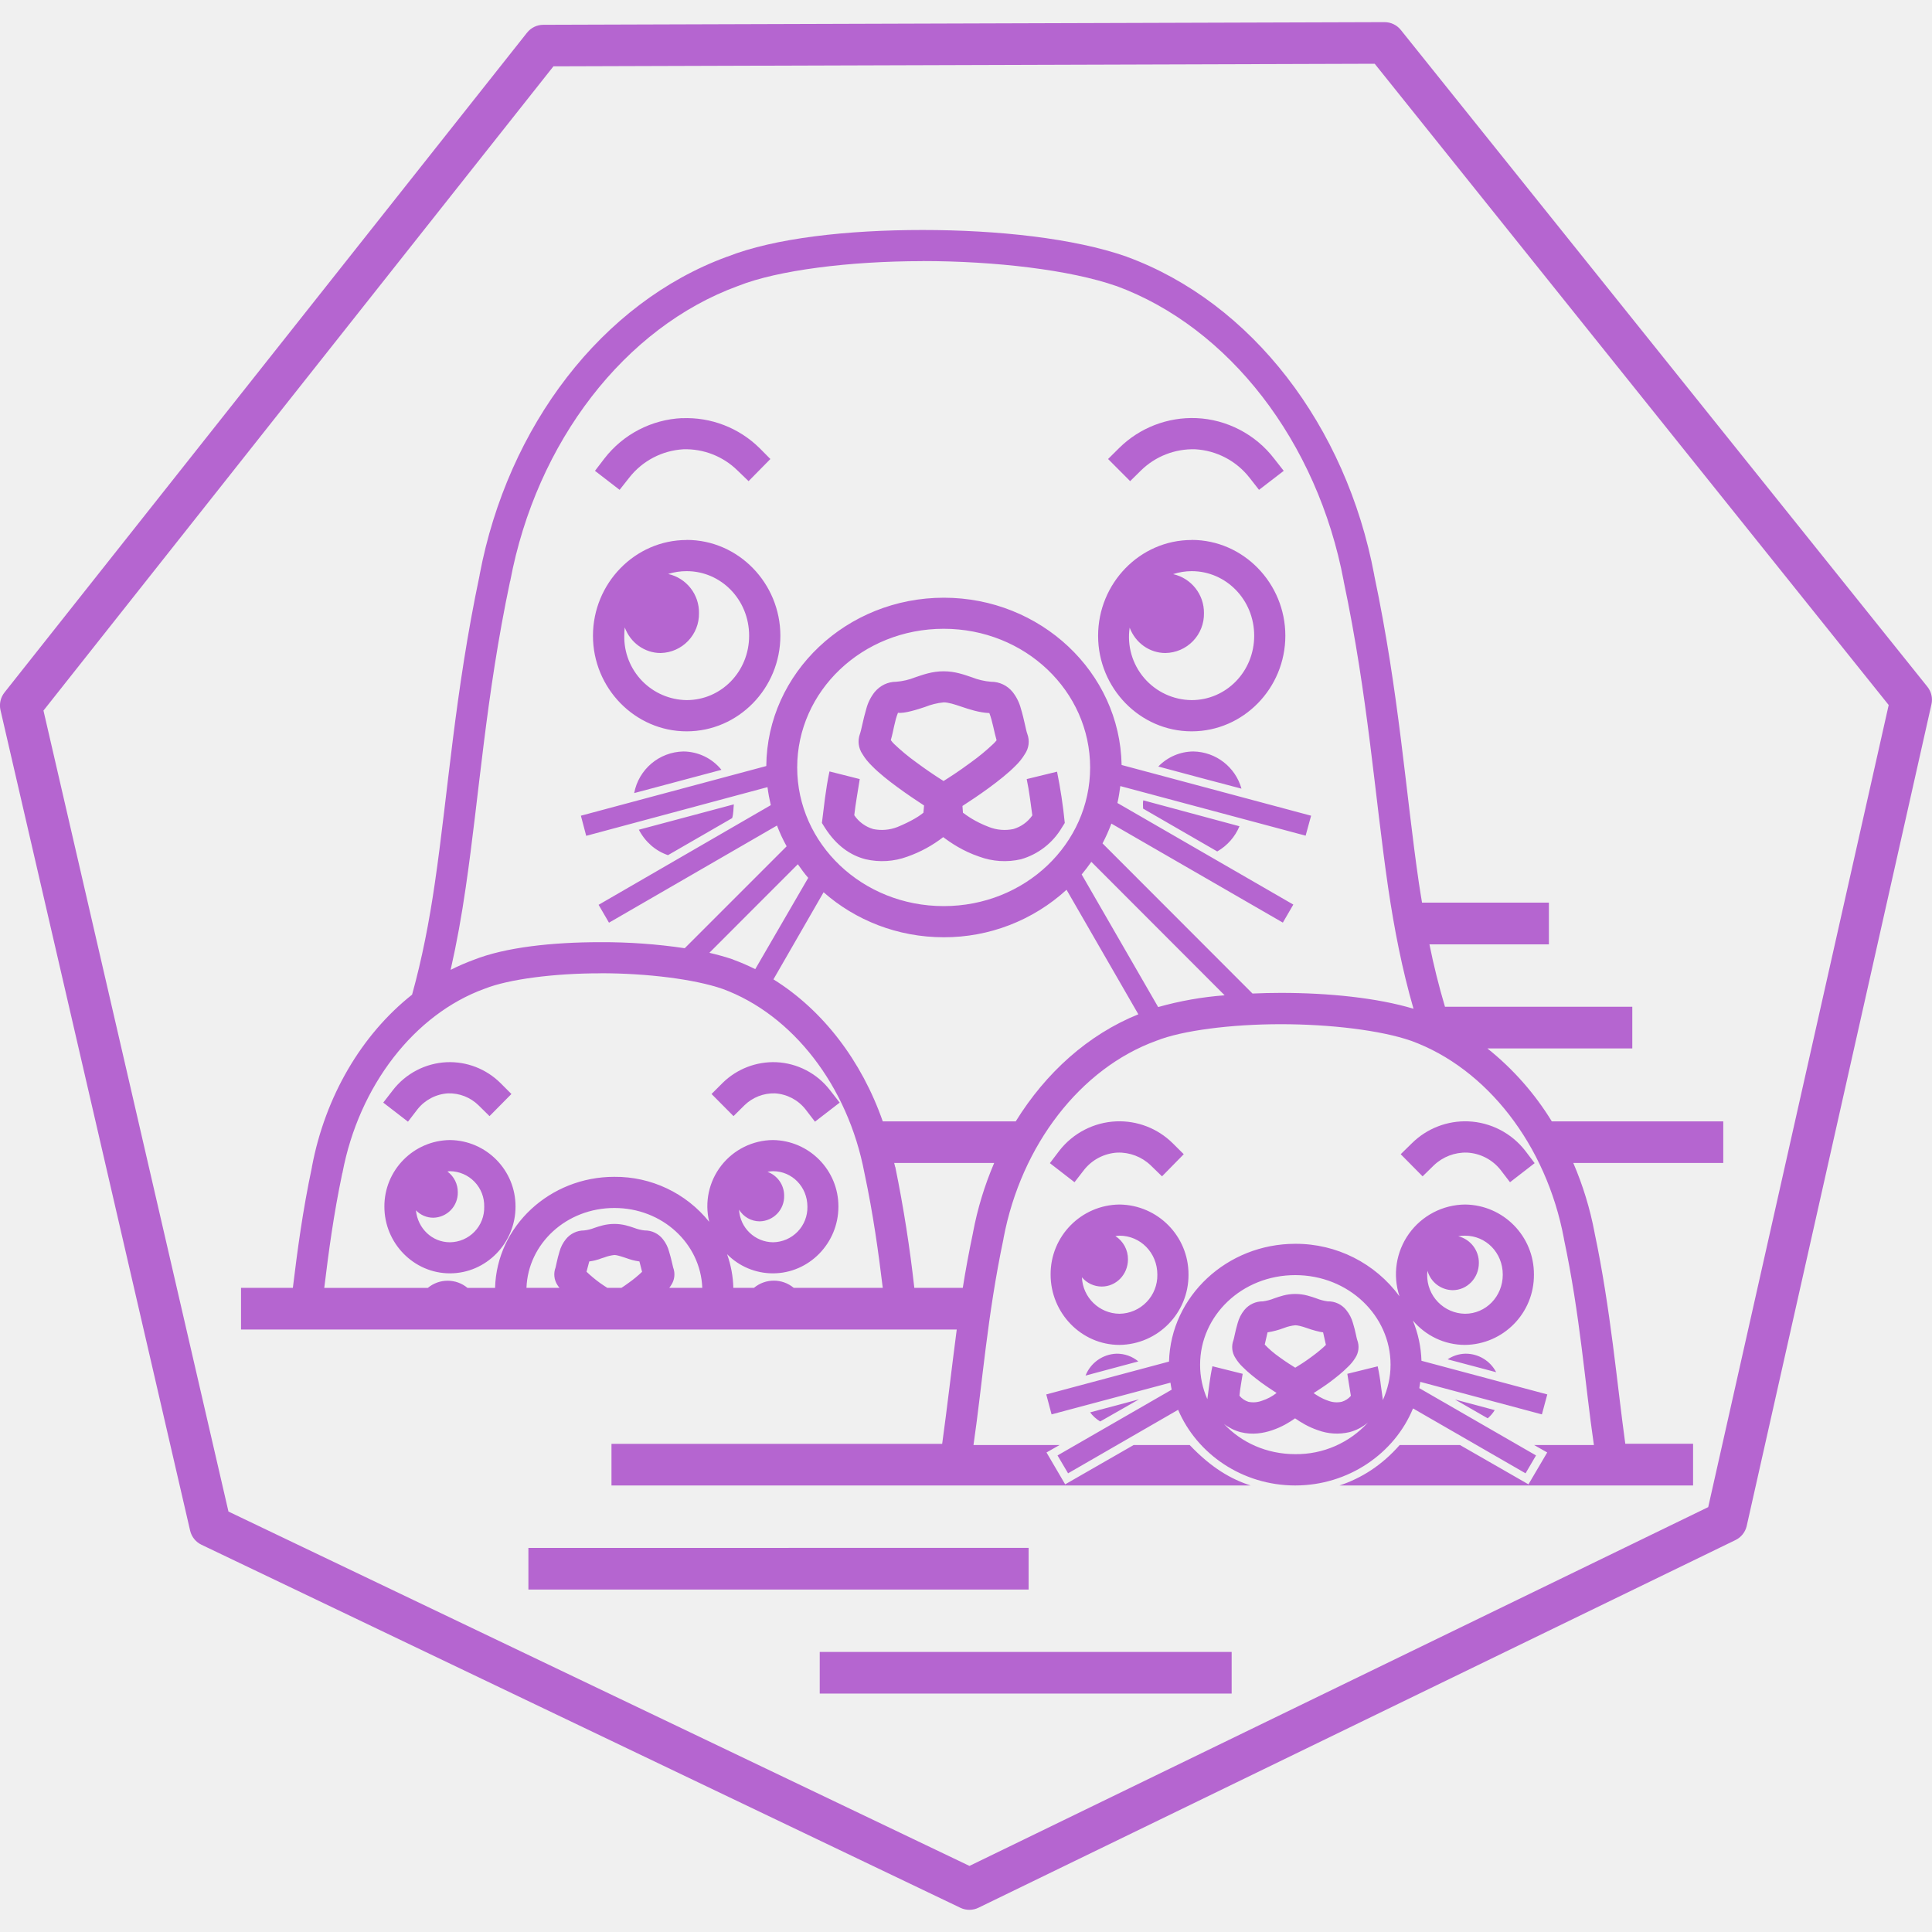
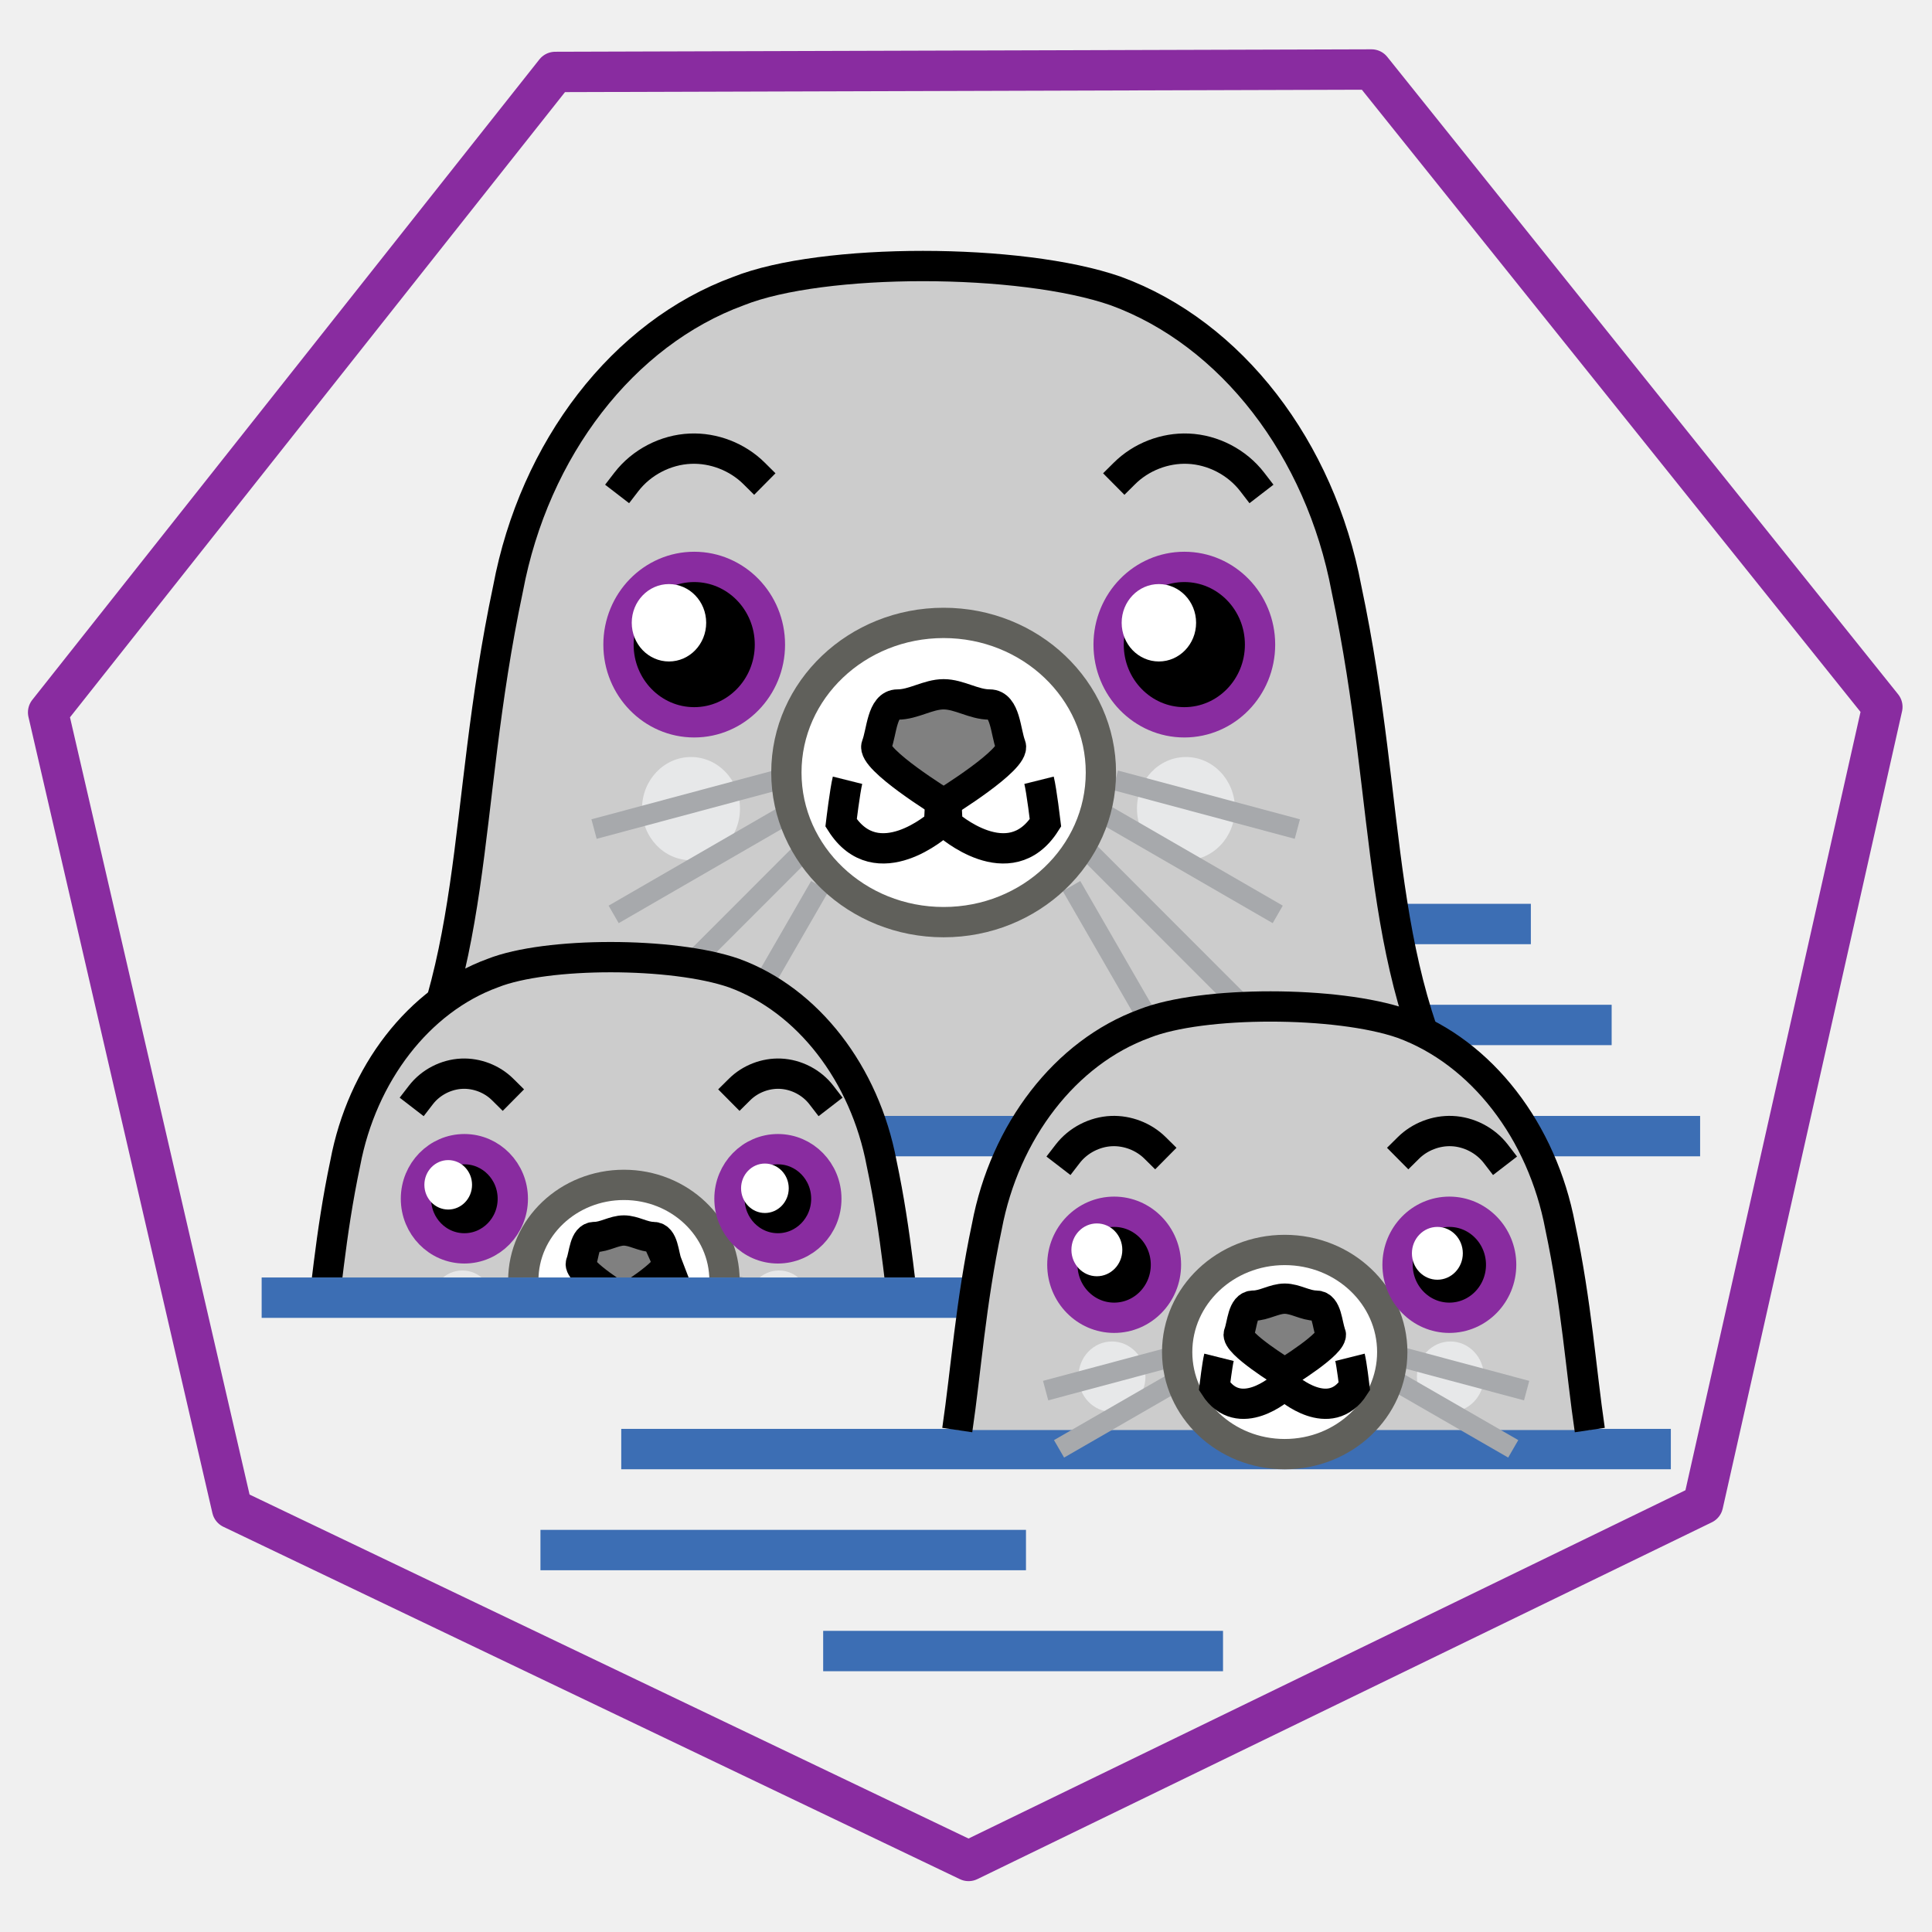
- <svg xmlns="http://www.w3.org/2000/svg" fill="#B565D0" role="img" viewBox="0 0 24 24">
-   <path d="M17.2.275L6.75.308a.259.259 0 0 0-.203.098L.056 8.602a.259.259 0 0 0-.05.219l2.356 10.194a.26.26 0 0 0 .14.174l9.43 4.511a.258.258 0 0 0 .224-.002l9.401-4.566a.259.259 0 0 0 .141-.175L23.993 8.75a.258.258 0 0 0-.051-.22L17.403.374A.259.259 0 0 0 17.2.275zm-.123.517l6.385 7.966-2.242 9.964-9.177 4.457-9.205-4.402L.54 8.827 6.875.824zM11.46 2.857c-.933 0-1.84.1-2.426.332h-.002c-1.554.569-2.725 2.105-3.074 3.952v.004c-.309 1.463-.392 2.703-.556 3.824-.07.481-.159.94-.283 1.387-.628.497-1.079 1.263-1.244 2.138v.004c-.116.547-.181 1.04-.237 1.5h-.644v.518h8.891c-.061.464-.122.996-.181 1.42H7.596v.517h7.939c-.242-.078-.486-.218-.756-.502h-.697l-.85.488-.232-.396.162-.092h-1.069c.113-.776.17-1.601.373-2.564v-.004c.22-1.164.96-2.112 1.895-2.453l.004-.002h.002c.318-.127.928-.205 1.543-.205.613 0 1.244.075 1.622.207.935.341 1.676 1.29 1.895 2.453v.004c.204.963.26 1.788.373 2.564h-.742l.162.092-.233.396-.85-.488h-.75c-.219.25-.474.412-.747.502h4.392v-.518h-.842c-.103-.743-.181-1.67-.382-2.623v-.002a4.14 4.14 0 0 0-.264-.863h1.863v-.517h-2.13a3.488 3.488 0 0 0-.8-.906h1.8v-.518H17.95a8.862 8.862 0 0 1-.193-.775h1.484v-.518h-1.576c-.013-.081-.027-.161-.039-.244-.164-1.12-.246-2.36-.555-3.824v-.004c-.348-1.848-1.52-3.383-3.075-3.952l-.002-.002h-.002c-.65-.227-1.596-.33-2.531-.33zm0 .386c.904 0 1.833.11 2.404.309h.002c1.4.514 2.5 1.934 2.826 3.666v.003c.303 1.436.385 2.66.552 3.805.076.515.173 1.013.315 1.505-.449-.135-1.05-.197-1.648-.197-.12 0-.236.003-.352.008l-1.863-1.865a2.17 2.17 0 0 0 .11-.246l2.13 1.23.13-.224-2.185-1.262c.016-.069.027-.14.036-.21l2.302.616.068-.248-2.354-.63c-.02-1.153-1.008-2.078-2.208-2.078-1.205 0-2.196.931-2.206 2.091l-2.303.617.066.25 2.252-.605c.01.076.024.151.041.224L7.436 11.24l.129.222 2.087-1.207c.034.089.074.176.12.258l-1.266 1.266a6.959 6.959 0 0 0-1.045-.075c-.603 0-1.186.064-1.578.22a2.668 2.668 0 0 0-.285.124c.076-.335.137-.675.187-1.021.168-1.144.248-2.37.551-3.805l.002-.001v-.002c.326-1.733 1.426-3.153 2.828-3.666h.002l.004-.002c.488-.194 1.381-.307 2.287-.307zM8.473 5.194a1.295 1.295 0 0 0-.965.502l-.117.153.306.236.12-.152a.923.923 0 0 1 .673-.352.92.92 0 0 1 .67.262l.139.134.271-.275-.136-.137a1.293 1.293 0 0 0-.961-.37zm6.39 0a1.289 1.289 0 0 0-.96.371l-.138.137.274.275.136-.134a.923.923 0 0 1 .672-.262.923.923 0 0 1 .674.352l.119.152.307-.236-.12-.153c-.23-.3-.587-.486-.964-.502zM8.53 6.708c-.642 0-1.164.538-1.164 1.19 0 .65.522 1.187 1.164 1.187.643 0 1.164-.536 1.164-1.188 0-.651-.521-1.19-1.164-1.19zm6.273 0c-.643 0-1.162.538-1.162 1.19 0 .65.52 1.187 1.162 1.187.643 0 1.164-.536 1.164-1.188 0-.651-.521-1.19-1.164-1.19zm-6.273.387c.428 0 .776.355.776.802 0 .447-.348.8-.776.8a.785.785 0 0 1-.775-.8c0-.035.002-.07.006-.103.07.191.248.318.445.318a.487.487 0 0 0 .477-.496.49.49 0 0 0-.383-.486.759.759 0 0 1 .23-.035zm6.273 0c.428 0 .777.355.777.802 0 .447-.349.8-.777.8a.785.785 0 0 1-.77-.9c.072.19.248.315.444.315a.486.486 0 0 0 .479-.496.491.491 0 0 0-.383-.484.755.755 0 0 1 .23-.037zm-3.08.716c1.012 0 1.819.775 1.819 1.723 0 .947-.807 1.722-1.819 1.722s-1.82-.775-1.82-1.722c0-.948.808-1.723 1.82-1.723zm-.002.528c-.142 0-.258.043-.355.076a.804.804 0 0 1-.232.054c-.107 0-.2.047-.268.127a.568.568 0 0 0-.104.207c-.04.134-.062.268-.08.315a.276.276 0 0 0 .032.25c.033.056.071.1.117.146.09.092.206.183.322.268.12.088.237.166.326.224l-.008.09c-.043.036-.14.102-.324.178a.533.533 0 0 1-.299.025.43.43 0 0 1-.236-.172c.015-.138.044-.293.068-.449l-.376-.095c-.05.238-.067.43-.094.64l.037.059c.143.224.318.344.506.392a.908.908 0 0 0 .52-.033 1.57 1.57 0 0 0 .444-.242c.088.067.244.174.446.242a.908.908 0 0 0 .52.033.868.868 0 0 0 .507-.392l.037-.059a6.292 6.292 0 0 0-.096-.637l-.377.092c.032.148.051.32.07.451a.434.434 0 0 1-.237.17.533.533 0 0 1-.3-.025c-.178-.068-.272-.14-.325-.178l-.006-.084c.09-.058.209-.137.336-.23.115-.085.231-.176.322-.268a.72.72 0 0 0 .117-.146.273.273 0 0 0 .031-.25c-.018-.047-.039-.181-.08-.315a.564.564 0 0 0-.103-.207.343.343 0 0 0-.268-.127.815.815 0 0 1-.234-.054c-.097-.033-.212-.076-.354-.076zm.002.386c.057 0 .134.024.23.057.09.03.208.07.337.076.04.102.06.237.09.338a.361.361 0 0 1-.041.045 2.66 2.66 0 0 1-.276.228c-.165.122-.271.188-.342.233a5.287 5.287 0 0 1-.34-.233 2.557 2.557 0 0 1-.275-.228.34.34 0 0 1-.04-.047c.035-.119.046-.234.089-.34.08.012.246-.042.336-.072a.837.837 0 0 1 .232-.057zm-3.234.61a.635.635 0 0 0-.611.517l1.084-.289a.614.614 0 0 0-.473-.228zm6.336 0a.61.61 0 0 0-.436.187c.352.096.69.184 1.033.275a.632.632 0 0 0-.597-.462zm-.623.607c-.007.035-.002.07-.002.103l.921.532a.648.648 0 0 0 .276-.313l-1.195-.322zm-5.086.05l-1.18.315c.078.15.207.264.362.316l.797-.46c.018-.059.015-.12.021-.17zm4.441.714l1.656 1.658a4.19 4.19 0 0 0-.826.146l-.95-1.647a2.51 2.51 0 0 0 .12-.157zm-3.646.03c.04.055.083.118.129.169l-.658 1.134a2.656 2.656 0 0 0-.276-.119l-.002-.002a3.3 3.3 0 0 0-.292-.082zm3.338.317l.892 1.547c-.623.251-1.149.725-1.523 1.33h-1.652c-.262-.75-.741-1.38-1.358-1.764l.623-1.082c.394.347.919.559 1.492.559a2.25 2.25 0 0 0 1.526-.59zM7.46 12.09c.574 0 1.167.073 1.518.195.867.319 1.555 1.203 1.76 2.285l.001.002v.002c.109.513.173.98.227 1.424H9.86a.386.386 0 0 0-.494 0H9.11a1.351 1.351 0 0 0-.078-.418.799.799 0 0 0 .569.238c.45 0 .814-.375.814-.828a.824.824 0 0 0-.814-.828.822.822 0 0 0-.791 1.016 1.495 1.495 0 0 0-1.18-.559c-.798 0-1.46.611-1.48 1.38h-.342a.386.386 0 0 0-.494 0H4.028c.054-.445.116-.912.224-1.425l.002-.002v-.002c.205-1.084.894-1.97 1.764-2.287h.002l.004-.002c.295-.117.863-.191 1.437-.19zm-1.91 1.105a.898.898 0 0 0-.67.348l-.119.154.307.237.119-.155a.525.525 0 0 1 .379-.197.52.52 0 0 1 .377.147l.138.136.272-.275-.137-.137a.895.895 0 0 0-.666-.258zm4.094 0a.9.9 0 0 0-.668.258l-.137.137.273.275.137-.136a.522.522 0 0 1 .377-.147.525.525 0 0 1 .379.197l.119.155.307-.237-.12-.154a.894.894 0 0 0-.667-.348zm4.222.735a.947.947 0 0 0-.707.365l-.117.154.306.237.12-.155a.568.568 0 0 1 .413-.213.571.571 0 0 1 .414.159l.14.136.27-.275-.138-.137a.942.942 0 0 0-.701-.271zm4.374 0a.942.942 0 0 0-.7.271l-.14.137.272.275.139-.136a.571.571 0 0 1 .414-.159.568.568 0 0 1 .414.213l.119.155.306-.237-.117-.154a.947.947 0 0 0-.707-.365zm-12.65.232a.824.824 0 0 0-.815.828c0 .453.365.828.814.828.45 0 .815-.375.815-.828a.824.824 0 0 0-.815-.828zm5.518.285h1.242a4.137 4.137 0 0 0-.263.864v.002c-.05.237-.092.464-.127.685h-.602a16.77 16.77 0 0 0-.236-1.5l-.002-.002c-.003-.016-.009-.032-.012-.049zm-5.519.102a.43.43 0 0 1 .426.441.43.43 0 0 1-.426.442c-.22 0-.4-.171-.422-.397a.298.298 0 0 0 .215.092.31.31 0 0 0 .305-.316.317.317 0 0 0-.129-.258c.01-.001.02-.004.031-.004zm4.014 0c.235 0 .427.193.427.441a.433.433 0 0 1-.427.442.427.427 0 0 1-.422-.405.3.3 0 0 0 .256.145.31.31 0 0 0 .304-.317.314.314 0 0 0-.207-.298c.023-.004.045-.008.069-.008zm4.304.414a.865.865 0 0 0-.856.87c0 .478.382.874.856.874a.868.868 0 0 0 .857-.873.867.867 0 0 0-.857-.871zm4.292 0a.867.867 0 0 0-.814 1.14 1.597 1.597 0 0 0-1.295-.652c-.846 0-1.546.65-1.568 1.463l-1.525.408.066.248 1.477-.394c.004.028.009.06.015.087l-1.418.817.131.222 1.367-.789c.235.552.801.94 1.455.94.66 0 1.233-.397 1.463-.957l1.398.806.13-.222-1.45-.836c.005-.025.008-.053.012-.078l1.511.404.067-.248-1.563-.418a1.438 1.438 0 0 0-.107-.5c.157.186.39.303.648.303a.867.867 0 0 0 .856-.873.865.865 0 0 0-.856-.871zm-10.567.043c.598 0 1.071.444 1.092.992h-.41c.007-.01.016-.02.023-.033a.24.24 0 0 0 .025-.22c-.005-.016-.021-.102-.05-.196a.416.416 0 0 0-.078-.156.282.282 0 0 0-.225-.108.499.499 0 0 1-.129-.031c-.062-.021-.142-.05-.248-.05-.106 0-.188.029-.25.05a.49.49 0 0 1-.127.031.29.29 0 0 0-.225.108.424.424 0 0 0-.08.156c-.029.094-.043.18-.048.195a.242.242 0 0 0 .023.22c.008.014.017.023.025.034h-.41c.02-.548.494-.992 1.092-.992zm6.275.344c.259 0 .47.211.47.484a.477.477 0 0 1-.47.486.472.472 0 0 1-.467-.453.322.322 0 0 0 .246.115c.18 0 .326-.15.326-.338a.34.34 0 0 0-.156-.289c.017-.002.033-.005.05-.005zm4.292 0c.26 0 .469.211.469.484 0 .272-.21.486-.469.486a.477.477 0 0 1-.47-.486c0-.016.002-.031.004-.047a.33.33 0 0 0 .312.24c.18 0 .326-.15.326-.338a.338.338 0 0 0-.256-.332.475.475 0 0 1 .084-.007zm-10.567.24c.021 0 .063.01.125.031.086.03.117.039.186.049.012.041.022.088.033.129a1.475 1.475 0 0 1-.168.138c-.038.028-.064.045-.088.061h-.176c-.024-.016-.052-.033-.09-.06a1.602 1.602 0 0 1-.168-.14l.034-.128c.107-.014.146-.04.185-.049a.504.504 0 0 1 .127-.031zm8.458.25c.661 0 1.184.502 1.184 1.113 0 .156-.035.304-.096.44l-.002-.024-.022-.156a2.443 2.443 0 0 0-.04-.24l-.377.093.044.274a.24.24 0 0 1-.115.074.299.299 0 0 1-.168-.014c-.087-.03-.132-.063-.18-.094.057-.037.13-.084.198-.134.08-.06.16-.123.226-.19a.542.542 0 0 0 .092-.111.245.245 0 0 0 .026-.225c-.008-.019-.022-.112-.053-.21a.444.444 0 0 0-.084-.163.286.286 0 0 0-.23-.107.566.566 0 0 1-.14-.037c-.065-.022-.152-.055-.263-.055-.11 0-.195.032-.262.055a.575.575 0 0 1-.14.037.294.294 0 0 0-.23.107.436.436 0 0 0-.083.162c-.03.1-.045.192-.052.211a.246.246 0 0 0 .025.225.534.534 0 0 0 .09.111c.066.067.146.13.226.19.068.05.138.095.194.132a.57.57 0 0 1-.18.096.305.305 0 0 1-.17.014.237.237 0 0 1-.111-.076c.008-.09.026-.177.04-.272l-.376-.094c-.032.146-.045.286-.063.409a1.052 1.052 0 0 1-.09-.428c0-.611.521-1.113 1.182-1.113zm0 .623c.026 0 .074.01.14.033.066.025.169.052.206.055l.035.156c-.04.04-.112.1-.184.152-.095.07-.14.095-.197.131-.056-.036-.1-.061-.195-.13a1.236 1.236 0 0 1-.184-.157l.035-.152a1.04 1.04 0 0 0 .206-.055.523.523 0 0 1 .138-.033zm-2.22.353a.43.43 0 0 0-.385.272l.656-.176a.416.416 0 0 0-.271-.096zm4.333 0a.414.414 0 0 0-.22.07l.603.16a.426.426 0 0 0-.383-.23zm-4.054.567l-.607.162a.436.436 0 0 0 .125.113zm3.925.002l.407.234a.443.443 0 0 0 .087-.102zm-1.986.234c.067.047.165.108.285.148a.68.68 0 0 0 .389.024.57.57 0 0 0 .232-.121 1.201 1.201 0 0 1-.904.394c-.356 0-.67-.145-.885-.375a.58.58 0 0 0 .207.102c.144.036.28.014.391-.024.12-.04.218-.1.285-.148zm-9.524 1.61v.517h6.214v-.518zm3.619 1.292v.517H15.3v-.517z" />
+ <svg xmlns="http://www.w3.org/2000/svg" id="svg8" version="1.1" viewBox="4.561 6.645 50.623 50.623" height="32" width="32">
+   <defs id="defs2">
+     <marker style="overflow:visible" id="marker5584" refX="0" refY="0" orient="auto">
+       <path transform="scale(0.2)" style="fill:#4d4d4d;fill-opacity:1;fill-rule:evenodd;stroke:#4d4d4d;stroke-width:1pt;stroke-opacity:1" d="M 0,-7.071 -7.071,0 0,7.071 7.071,0 Z" id="path5582" />
+     </marker>
+     <marker style="overflow:visible" id="DiamondS" refX="0" refY="0" orient="auto">
+       <path transform="scale(0.2)" style="fill:#4d4d4d;fill-opacity:1;fill-rule:evenodd;stroke:#4d4d4d;stroke-width:1pt;stroke-opacity:1" d="M 0,-7.071 -7.071,0 0,7.071 7.071,0 Z" id="path5359" />
+     </marker>
+     <marker style="overflow:visible" id="DotL" refX="0" refY="0" orient="auto">
+       <path transform="matrix(0.8,0,0,0.8,5.92,0.8)" style="fill:#4d4d4d;fill-opacity:1;fill-rule:evenodd;stroke:#4d4d4d;stroke-width:1pt;stroke-opacity:1" d="m -2.5,-1 c 0,2.76 -2.24,5 -5,5 -2.76,0 -5,-2.24 -5,-5 0,-2.76 2.24,-5 5,-5 2.76,0 5,2.24 5,5 z" id="path5335" />
+     </marker>
+     <clipPath id="clipPath81511" clipPathUnits="userSpaceOnUse">
+       <rect y="-1.484" x="934.657" height="12.832" width="26.194" id="rect81513" style="opacity:1;fill:#e7e8e9;fill-opacity:1;stroke:#a7a9ac;stroke-width:0.529;stroke-linecap:square;stroke-linejoin:miter;stroke-miterlimit:4;stroke-dasharray:none;stroke-dashoffset:6;stroke-opacity:1" />
+     </clipPath>
+   </defs>
+   <g transform="translate(-1170.445,517.6202)" id="layer1">
+     <g id="g163426" />
+     <g id="g10819" transform="translate(0,-285.7501)">
+       <g id="text10671" style="font-style:normal;font-weight:normal;font-size:37.592px;line-height:22.555px;font-family:sans-serif;letter-spacing:0px;word-spacing:0px;fill:#892ca0;fill-opacity:1;stroke:none;stroke-width:0.265px;stroke-linecap:butt;stroke-linejoin:miter;stroke-opacity:1" aria-label="podman">
+         <path id="path80700" style="font-style:normal;font-variant:normal;font-weight:normal;font-stretch:normal;font-family:Montserrat;-inkscape-font-specification:Montserrat;fill:#892ca0;fill-opacity:1;stroke-width:0.265px" d="m 1249.878,-209.933 c -3.12,0 -5.526,1.278 -6.992,3.609 v -3.458 h -4.323 v 27.292 h 4.323 v -10.751 c 1.466,2.331 3.872,3.609 7.067,3.609 5.714,0 9.473,-4.098 9.473,-10.075 0,-6.09 -3.872,-10.225 -9.548,-10.225 z m -0.902,16.616 c -3.571,0 -6.09,-2.669 -6.09,-6.541 0,-3.759 2.519,-6.466 6.09,-6.466 3.571,0 6.09,2.744 6.09,6.466 0,3.834 -2.519,6.541 -6.09,6.541 z" />
+         <path id="path80702" style="font-style:normal;font-variant:normal;font-weight:normal;font-stretch:normal;font-family:Montserrat;-inkscape-font-specification:Montserrat;fill:#892ca0;fill-opacity:1;stroke-width:0.265px" d="m 1272.496,-209.933 c -6.203,0 -10.451,4.098 -10.451,10.15 0,6.015 4.248,10.15 10.451,10.15 6.165,0 10.413,-4.135 10.413,-10.15 0,-6.052 -4.248,-10.15 -10.413,-10.15 z m 0,3.722 c 3.571,0 6.09,2.631 6.09,6.466 0,3.872 -2.519,6.503 -6.09,6.503 -3.609,0 -6.128,-2.631 -6.128,-6.503 0,-3.834 2.519,-6.466 6.128,-6.466 z" />
+         <path id="path80704" style="font-style:normal;font-variant:normal;font-weight:normal;font-stretch:normal;font-family:Montserrat;-inkscape-font-specification:Montserrat;fill:#892ca0;fill-opacity:1;stroke-width:0.265px" d="m 1302.156,-217.677 v 11.353 c -1.466,-2.331 -3.872,-3.646 -7.105,-3.646 -5.639,0 -9.511,4.098 -9.511,10.112 0,6.09 3.834,10.263 9.586,10.263 3.195,0 5.601,-1.278 7.03,-3.609 v 3.421 h 4.323 v -27.893 z m -6.128,24.472 c -3.646,0 -6.127,-2.707 -6.165,-6.503 0.038,-3.834 2.556,-6.579 6.165,-6.579 3.609,0 6.128,2.707 6.128,6.579 0,3.797 -2.519,6.503 -6.128,6.503 z" />
+         <path id="path80706" style="fill:#60605b" d="m 1339.133,-209.933 c -3.646,0 -6.315,1.466 -7.594,4.812 -0.94,-3.045 -3.383,-4.812 -6.955,-4.812 -3.308,0 -5.864,1.203 -7.255,4.022 v -3.872 h -4.285 v 19.999 h 4.285 v -9.887 c 0,-3.496 2.105,-6.127 5.564,-6.24 2.932,0 4.699,1.842 4.699,4.887 v 11.24 h 4.323 v -9.887 c 0,-3.496 2.067,-6.127 5.488,-6.24 2.932,0 4.737,1.842 4.737,4.887 v 11.24 h 4.323 v -12.443 c 0,-4.774 -2.744,-7.706 -7.33,-7.706 z" />
+         <path id="path80708" style="fill:#60605b" d="m 1368.492,-189.784 -0.038,-13.12 c -0.038,-4.398 -2.932,-7.03 -8.082,-7.03 -3.797,0 -5.827,0.865 -8.609,2.519 l 1.767,3.007 c 1.992,-1.353 3.985,-2.03 5.902,-2.03 3.158,0 4.774,1.504 4.774,4.022 v 0.601 h -6.052 c -4.812,0.038 -7.556,2.368 -7.556,6.015 0,3.534 2.707,6.203 7.03,6.203 2.895,0 5.188,-0.865 6.616,-2.631 v 2.443 z m -9.962,-3.233 c -2.406,0 -3.872,-1.165 -3.872,-2.97 0,-1.917 1.316,-2.669 4.135,-2.669 h 5.413 v 1.842 c -0.226,2.18 -2.594,3.797 -5.676,3.797 z" />
+         <path id="path80710" style="fill:#60605b" d="m 1385.969,-209.933 c -3.383,0 -5.94,1.203 -7.368,3.985 v -3.834 h -4.323 v 19.999 h 4.323 v -10.639 c 0.301,-3.12 2.368,-5.413 5.676,-5.451 3.007,0 4.812,1.842 4.812,4.849 v 11.24 h 4.323 v -12.443 c 0,-4.774 -2.782,-7.706 -7.443,-7.706 z" />
+       </g>
+     </g>
+     <g id="g10987" transform="translate(-4.0076941e-7,-285.7501)">
+       <g id="g10985" transform="translate(238.413,-199.7489)">
+         <path style="fill:none;fill-rule:evenodd;stroke:#3c6eb4;stroke-width:1.058;stroke-linecap:butt;stroke-linejoin:miter;stroke-miterlimit:4;stroke-dasharray:none;stroke-opacity:1" d="m 963.983,-1.265 h 12.722" id="path10821" />
+         <path id="path10823" d="m 966.1,1.38 h 12.722" style="fill:none;fill-rule:evenodd;stroke:#3c6eb4;stroke-width:1.058;stroke-linecap:butt;stroke-linejoin:miter;stroke-miterlimit:4;stroke-dasharray:none;stroke-opacity:1" />
+         <g style="stroke-width:0.869" transform="matrix(1.150046,0,0,1.151009,-143.9252,0.4390823)" id="g10875">
+           <path id="path10825" d="m 973.104,3.398 c -2.308,-3.743 -1.791,-7.353 -2.883,-12.51 -0.599,-3.186 -2.621,-5.815 -5.254,-6.778 -2.172,-0.758 -6.683,-0.76 -8.595,0 -2.633,0.963 -4.655,3.592 -5.254,6.778 -1.092,5.158 -0.575,8.768 -2.883,12.51" style="fill:#cccccc;fill-opacity:1;fill-rule:evenodd;stroke:#000000;stroke-width:0.69;stroke-linecap:butt;stroke-linejoin:miter;stroke-miterlimit:4;stroke-dasharray:none;stroke-opacity:1" />
+           <ellipse style="opacity:1;fill:#e7e8e9;fill-opacity:1;stroke:none;stroke-width:0.69;stroke-linecap:square;stroke-linejoin:miter;stroke-miterlimit:4;stroke-dasharray:none;stroke-dashoffset:6;stroke-opacity:1" id="ellipse10827" cx="966.564" cy="-4.107" rx="1.116" ry="1.175" />
+           <ellipse ry="1.175" rx="1.116" cy="-4.107" cx="955.287" id="ellipse10829" style="opacity:1;fill:#e7e8e9;fill-opacity:1;stroke:none;stroke-width:0.69;stroke-linecap:square;stroke-linejoin:miter;stroke-miterlimit:4;stroke-dasharray:none;stroke-dashoffset:6;stroke-opacity:1" />
+           <g id="g10839" style="stroke:#a7a9ac;stroke-width:0.518;stroke-miterlimit:4;stroke-dasharray:none" transform="matrix(0.887899,0,0,0.887899,108.022,0.557834)">
+             <path id="path10831" d="m 956.419,-5.981 -4.671,1.251" style="fill:none;fill-rule:evenodd;stroke:#a7a9ac;stroke-width:0.518;stroke-linecap:butt;stroke-linejoin:miter;stroke-miterlimit:4;stroke-dasharray:none;stroke-opacity:1" />
+             <path id="path10833" d="m 956.948,-5.254 -4.697,2.712" style="fill:none;fill-rule:evenodd;stroke:#a7a9ac;stroke-width:0.518;stroke-linecap:butt;stroke-linejoin:miter;stroke-miterlimit:4;stroke-dasharray:none;stroke-opacity:1" />
+             <path id="path10835" d="m 957.345,-4.394 -4.763,4.762" style="fill:none;fill-rule:evenodd;stroke:#a7a9ac;stroke-width:0.518;stroke-linecap:butt;stroke-linejoin:miter;stroke-miterlimit:4;stroke-dasharray:none;stroke-opacity:1" />
+             <path id="path10837" d="m 957.543,-3.269 -2.434,4.216" style="fill:none;fill-rule:evenodd;stroke:#a7a9ac;stroke-width:0.518;stroke-linecap:butt;stroke-linejoin:miter;stroke-miterlimit:4;stroke-dasharray:none;stroke-opacity:1" />
+           </g>
+           <g transform="matrix(-0.887899,0,0,0.887899,1814.158,0.5578339)" style="stroke:#a7a9ac;stroke-width:0.518;stroke-miterlimit:4;stroke-dasharray:none" id="g10849">
+             <path style="fill:none;fill-rule:evenodd;stroke:#a7a9ac;stroke-width:0.518;stroke-linecap:butt;stroke-linejoin:miter;stroke-miterlimit:4;stroke-dasharray:none;stroke-opacity:1" d="m 956.419,-5.981 -4.671,1.251" id="path10841" />
+             <path style="fill:none;fill-rule:evenodd;stroke:#a7a9ac;stroke-width:0.518;stroke-linecap:butt;stroke-linejoin:miter;stroke-miterlimit:4;stroke-dasharray:none;stroke-opacity:1" d="m 956.948,-5.254 -4.697,2.712" id="path10843" />
+             <path style="fill:none;fill-rule:evenodd;stroke:#a7a9ac;stroke-width:0.518;stroke-linecap:butt;stroke-linejoin:miter;stroke-miterlimit:4;stroke-dasharray:none;stroke-opacity:1" d="m 957.345,-4.394 -4.763,4.762" id="path10845" />
+             <path style="fill:none;fill-rule:evenodd;stroke:#a7a9ac;stroke-width:0.518;stroke-linecap:butt;stroke-linejoin:miter;stroke-miterlimit:4;stroke-dasharray:none;stroke-opacity:1" d="m 957.543,-3.269 -2.434,4.216" id="path10847" />
+           </g>
+           <ellipse style="opacity:1;fill:#ffffff;fill-opacity:1;stroke:#60605b;stroke-width:0.69;stroke-linecap:square;stroke-linejoin:miter;stroke-miterlimit:4;stroke-dasharray:none;stroke-dashoffset:6;stroke-opacity:1" id="ellipse10851" cx="961.043" cy="-4.929" rx="3.583" ry="3.406" />
+           <ellipse transform="scale(-1,1)" style="fill:#000000;fill-opacity:1;stroke:#892ca0;stroke-width:0.69;stroke-linecap:square;stroke-linejoin:miter;stroke-miterlimit:4;stroke-dasharray:none;stroke-dashoffset:0;stroke-opacity:1" id="ellipse10853" cx="-966.527" cy="-7.841" rx="1.725" ry="1.769" />
+           <path style="fill:none;fill-opacity:1;stroke:#000000;stroke-width:0.69;stroke-linecap:square;stroke-linejoin:miter;stroke-miterlimit:4;stroke-dasharray:none;stroke-dashoffset:0;stroke-opacity:1" d="m 968.074,-11.544 c -0.345,-0.448 -0.893,-0.733 -1.458,-0.757 -0.533,-0.023 -1.073,0.186 -1.452,0.562" id="path10855" />
+           <g id="g10863" style="stroke-width:0.777;stroke-miterlimit:4;stroke-dasharray:none" transform="matrix(0.887899,0,0,0.887899,106.6124,0.08798743)">
+             <g id="g10861" transform="translate(0,-0.5291667)" style="stroke-width:0.777">
+               <path style="fill:none;fill-rule:evenodd;stroke:#000000;stroke-width:0.777;stroke-linecap:butt;stroke-linejoin:miter;stroke-miterlimit:4;stroke-dasharray:none;stroke-opacity:1" d="m 962.306,-5.783 0.099,1.984 c 0,0 1.588,1.422 2.514,-0.033 0,0 -0.099,-0.827 -0.165,-1.091" id="path10857" />
+               <path id="path10859" d="m 962.288,-5.783 -0.099,1.984 c 0,0 -1.588,1.422 -2.514,-0.033 0,0 0.099,-0.827 0.165,-1.091" style="fill:none;fill-rule:evenodd;stroke:#000000;stroke-width:0.777;stroke-linecap:butt;stroke-linejoin:miter;stroke-miterlimit:4;stroke-dasharray:none;stroke-opacity:1" />
+             </g>
+           </g>
+           <path id="path10865" style="fill:#808080;fill-opacity:1;stroke:#000000;stroke-width:0.69;stroke-linecap:square;stroke-linejoin:miter;stroke-miterlimit:4;stroke-dasharray:none;stroke-dashoffset:0;stroke-opacity:1" d="m 962.572,-5.544 c -0.12,-0.311 -0.12,-0.933 -0.481,-0.933 -0.36,0 -0.694,-0.233 -1.048,-0.233 -0.355,0 -0.688,0.233 -1.048,0.233 -0.36,0 -0.36,0.622 -0.481,0.933 -0.12,0.311 1.529,1.322 1.529,1.322 0,0 1.649,-1.011 1.529,-1.322 z" />
+           <ellipse ry="1.769" rx="1.725" cy="-7.841" cx="955.36" id="ellipse10867" style="fill:#000000;fill-opacity:1;stroke:#892ca0;stroke-width:0.69;stroke-linecap:square;stroke-linejoin:miter;stroke-miterlimit:4;stroke-dasharray:none;stroke-dashoffset:0;stroke-opacity:1" />
+           <ellipse style="fill:#ffffff;fill-opacity:1;stroke:none;stroke-width:0.69;stroke-linecap:square;stroke-linejoin:miter;stroke-miterlimit:4;stroke-dasharray:none;stroke-dashoffset:0;stroke-opacity:1" id="ellipse10869" cx="954.785" cy="-8.338" rx="0.848" ry="0.881" />
+           <path id="path10871" d="m 953.814,-11.544 c 0.345,-0.448 0.893,-0.733 1.458,-0.757 0.533,-0.023 1.073,0.186 1.452,0.562" style="fill:none;fill-opacity:1;stroke:#000000;stroke-width:0.69;stroke-linecap:square;stroke-linejoin:miter;stroke-miterlimit:4;stroke-dasharray:none;stroke-dashoffset:0;stroke-opacity:1" />
+           <ellipse ry="0.881" rx="0.848" cy="-8.338" cx="965.947" id="ellipse10873" style="fill:#ffffff;fill-opacity:1;stroke:none;stroke-width:0.69;stroke-linecap:square;stroke-linejoin:miter;stroke-miterlimit:4;stroke-dasharray:none;stroke-dashoffset:0;stroke-opacity:1" />
+         </g>
+         <path id="path10877" d="m 948.212,4.293 h 32.928" style="fill:none;fill-rule:evenodd;stroke:#3c6eb4;stroke-width:1.058;stroke-linecap:butt;stroke-linejoin:miter;stroke-miterlimit:4;stroke-dasharray:none;stroke-opacity:1" />
+         <g style="stroke-width:1.204" transform="matrix(0.8304849,0,0,0.8304849,164.5504,-1.423795)" clip-path="url(#clipPath81511)" id="g10929">
+           <path id="path10879" d="m 958.316,13.737 c -0.262,-1.782 -0.389,-3.721 -0.873,-6.002 -0.531,-2.817 -2.322,-5.143 -4.654,-5.995 -1.924,-0.67 -5.92,-0.672 -7.613,0 -2.332,0.851 -4.123,3.177 -4.654,5.995 -0.483,2.281 -0.611,4.22 -0.873,6.002" style="fill:#cccccc;fill-opacity:1;fill-rule:evenodd;stroke:#000000;stroke-width:0.956;stroke-linecap:butt;stroke-linejoin:miter;stroke-miterlimit:4;stroke-dasharray:none;stroke-opacity:1" />
+           <ellipse style="opacity:1;fill:#e7e8e9;fill-opacity:1;stroke:none;stroke-width:0.956;stroke-linecap:square;stroke-linejoin:miter;stroke-miterlimit:4;stroke-dasharray:none;stroke-dashoffset:6;stroke-opacity:1" id="ellipse10881" cx="954.204" cy="12.162" rx="0.988" ry="1.039" />
+           <ellipse ry="1.039" rx="0.988" cy="12.162" cx="944.215" id="ellipse10883" style="opacity:1;fill:#e7e8e9;fill-opacity:1;stroke:none;stroke-width:0.956;stroke-linecap:square;stroke-linejoin:miter;stroke-miterlimit:4;stroke-dasharray:none;stroke-dashoffset:6;stroke-opacity:1" />
+           <g id="g10893" style="stroke:#a7a9ac;stroke-width:0.811;stroke-miterlimit:4;stroke-dasharray:none" transform="matrix(0.7865243,0,0,0.7853064,193.685,16.2881)">
+             <path id="path10885" d="m 956.419,-5.981 -4.671,1.251" style="fill:none;fill-rule:evenodd;stroke:#a7a9ac;stroke-width:0.811;stroke-linecap:butt;stroke-linejoin:miter;stroke-miterlimit:4;stroke-dasharray:none;stroke-opacity:1" />
+             <path id="path10887" d="m 956.948,-5.254 -4.697,2.712" style="fill:none;fill-rule:evenodd;stroke:#a7a9ac;stroke-width:0.811;stroke-linecap:butt;stroke-linejoin:miter;stroke-miterlimit:4;stroke-dasharray:none;stroke-opacity:1" />
+             <path id="path10889" d="m 957.345,-4.394 -4.763,4.762" style="fill:none;fill-rule:evenodd;stroke:#a7a9ac;stroke-width:0.811;stroke-linecap:butt;stroke-linejoin:miter;stroke-miterlimit:4;stroke-dasharray:none;stroke-opacity:1" />
+             <path id="path10891" d="m 957.543,-3.269 -2.434,4.216" style="fill:none;fill-rule:evenodd;stroke:#a7a9ac;stroke-width:0.811;stroke-linecap:butt;stroke-linejoin:miter;stroke-miterlimit:4;stroke-dasharray:none;stroke-opacity:1" />
+           </g>
+           <g transform="matrix(-0.7865243,0,0,0.7853064,1705.025,16.2881)" style="stroke:#a7a9ac;stroke-width:0.811;stroke-miterlimit:4;stroke-dasharray:none" id="g10903">
+             <path style="fill:none;fill-rule:evenodd;stroke:#a7a9ac;stroke-width:0.811;stroke-linecap:butt;stroke-linejoin:miter;stroke-miterlimit:4;stroke-dasharray:none;stroke-opacity:1" d="m 956.419,-5.981 -4.671,1.251" id="path10895" />
+             <path style="fill:none;fill-rule:evenodd;stroke:#a7a9ac;stroke-width:0.811;stroke-linecap:butt;stroke-linejoin:miter;stroke-miterlimit:4;stroke-dasharray:none;stroke-opacity:1" d="m 956.948,-5.254 -4.697,2.712" id="path10897" />
+             <path style="fill:none;fill-rule:evenodd;stroke:#a7a9ac;stroke-width:0.811;stroke-linecap:butt;stroke-linejoin:miter;stroke-miterlimit:4;stroke-dasharray:none;stroke-opacity:1" d="m 957.345,-4.394 -4.763,4.762" id="path10899" />
+             <path style="fill:none;fill-rule:evenodd;stroke:#a7a9ac;stroke-width:0.811;stroke-linecap:butt;stroke-linejoin:miter;stroke-miterlimit:4;stroke-dasharray:none;stroke-opacity:1" d="m 957.543,-3.269 -2.434,4.216" id="path10901" />
+           </g>
+           <ellipse style="opacity:1;fill:#ffffff;fill-opacity:1;stroke:#60605b;stroke-width:0.956;stroke-linecap:square;stroke-linejoin:miter;stroke-miterlimit:4;stroke-dasharray:none;stroke-dashoffset:6;stroke-opacity:1" id="ellipse10905" cx="949.313" cy="11.435" rx="3.174" ry="3.013" />
+           <ellipse transform="scale(-1,1)" style="fill:#000000;fill-opacity:1;stroke:#892ca0;stroke-width:0.956;stroke-linecap:square;stroke-linejoin:miter;stroke-miterlimit:4;stroke-dasharray:none;stroke-dashoffset:0;stroke-opacity:1" id="ellipse10907" cx="-954.172" cy="8.86" rx="1.528" ry="1.565" />
+           <path style="fill:none;fill-opacity:1;stroke:#000000;stroke-width:0.956;stroke-linecap:square;stroke-linejoin:miter;stroke-miterlimit:4;stroke-dasharray:none;stroke-dashoffset:0;stroke-opacity:1" d="m 955.542,5.584 c -0.306,-0.397 -0.792,-0.648 -1.292,-0.67 -0.472,-0.02 -0.95,0.164 -1.286,0.497" id="path10909" />
+           <g id="g10917" style="stroke-width:1.216;stroke-miterlimit:4;stroke-dasharray:none" transform="matrix(0.7865243,0,0,0.7853064,192.4364,15.87254)">
+             <g style="stroke-width:1.216" id="g10915" transform="translate(0,-0.5291667)">
+               <path style="fill:none;fill-rule:evenodd;stroke:#000000;stroke-width:1.216;stroke-linecap:butt;stroke-linejoin:miter;stroke-miterlimit:4;stroke-dasharray:none;stroke-opacity:1" d="m 962.306,-5.783 0.099,1.984 c 0,0 1.588,1.422 2.514,-0.033 0,0 -0.099,-0.827 -0.165,-1.091" id="path10911" />
+               <path id="path10913" d="m 962.288,-5.783 -0.099,1.984 c 0,0 -1.588,1.422 -2.514,-0.033 0,0 0.099,-0.827 0.165,-1.091" style="fill:none;fill-rule:evenodd;stroke:#000000;stroke-width:1.216;stroke-linecap:butt;stroke-linejoin:miter;stroke-miterlimit:4;stroke-dasharray:none;stroke-opacity:1" />
+             </g>
+           </g>
+           <path id="path10919" style="fill:#808080;fill-opacity:1;stroke:#000000;stroke-width:0.956;stroke-linecap:square;stroke-linejoin:miter;stroke-miterlimit:4;stroke-dasharray:none;stroke-dashoffset:0;stroke-opacity:1" d="m 950.668,10.892 c -0.106,-0.275 -0.106,-0.825 -0.426,-0.825 -0.319,0 -0.615,-0.206 -0.929,-0.206 -0.314,0 -0.609,0.206 -0.929,0.206 -0.319,0 -0.319,0.55 -0.426,0.825 -0.106,0.275 1.354,1.169 1.354,1.169 0,0 1.461,-0.894 1.354,-1.169 z" />
+           <ellipse ry="1.565" rx="1.528" cy="8.86" cx="944.28" id="ellipse10921" style="fill:#000000;fill-opacity:1;stroke:#892ca0;stroke-width:0.956;stroke-linecap:square;stroke-linejoin:miter;stroke-miterlimit:4;stroke-dasharray:none;stroke-dashoffset:0;stroke-opacity:1" />
+           <ellipse style="fill:#ffffff;fill-opacity:1;stroke:none;stroke-width:0.956;stroke-linecap:square;stroke-linejoin:miter;stroke-miterlimit:4;stroke-dasharray:none;stroke-dashoffset:0;stroke-opacity:1" id="ellipse10923" cx="943.77" cy="8.42" rx="0.752" ry="0.78" />
+           <path id="path10925" d="m 942.909,5.584 c 0.306,-0.397 0.792,-0.648 1.292,-0.67 0.472,-0.02 0.95,0.164 1.286,0.497" style="fill:none;fill-opacity:1;stroke:#000000;stroke-width:0.956;stroke-linecap:square;stroke-linejoin:miter;stroke-miterlimit:4;stroke-dasharray:none;stroke-dashoffset:0;stroke-opacity:1" />
+           <ellipse ry="0.78" rx="0.752" cy="8.529" cx="953.762" id="ellipse10927" style="fill:#ffffff;fill-opacity:1;stroke:none;stroke-width:0.956;stroke-linecap:square;stroke-linejoin:miter;stroke-miterlimit:4;stroke-dasharray:none;stroke-dashoffset:0;stroke-opacity:1" />
+         </g>
+         <path style="opacity:1;fill:none;fill-opacity:1;stroke:#892ca0;stroke-width:1.058;stroke-linecap:round;stroke-linejoin:round;stroke-miterlimit:4;stroke-dasharray:none;stroke-opacity:1" d="m 961.972,23.285 -19.298,-9.233 -4.82,-20.862 13.287,-16.781 21.389,-0.064 13.385,16.701 -4.699,20.89 z" id="path10931" />
+         <path style="fill:none;fill-rule:evenodd;stroke:#3c6eb4;stroke-width:1.058;stroke-linecap:butt;stroke-linejoin:miter;stroke-miterlimit:4;stroke-dasharray:none;stroke-opacity:1" d="m 943.449,8.526 h 19.831" id="path10933" />
+         <path id="path10935" d="m 952.871,12.493 h 27.502" style="fill:none;fill-rule:evenodd;stroke:#3c6eb4;stroke-width:1.058;stroke-linecap:butt;stroke-linejoin:miter;stroke-miterlimit:4;stroke-dasharray:none;stroke-opacity:1" />
+         <g transform="translate(0.780454,0.8837098)" id="g10979">
+           <path style="fill:#cccccc;fill-opacity:1;fill-rule:evenodd;stroke:#000000;stroke-width:0.794;stroke-linecap:butt;stroke-linejoin:miter;stroke-miterlimit:4;stroke-dasharray:none;stroke-opacity:1" d="m 977.469,11.111 c -0.233,-1.582 -0.346,-3.304 -0.775,-5.329 -0.471,-2.502 -2.062,-4.567 -4.132,-5.323 -1.708,-0.595 -5.256,-0.597 -6.76,0 -2.071,0.756 -3.661,2.821 -4.132,5.323 -0.429,2.025 -0.542,3.747 -0.775,5.329" id="path10937" />
+           <ellipse ry="0.922" rx="0.878" cy="9.712" cx="973.817" id="ellipse10939" style="opacity:1;fill:#e7e8e9;fill-opacity:1;stroke:none;stroke-width:0.794;stroke-linecap:square;stroke-linejoin:miter;stroke-miterlimit:4;stroke-dasharray:none;stroke-dashoffset:6;stroke-opacity:1" />
+           <ellipse style="opacity:1;fill:#e7e8e9;fill-opacity:1;stroke:none;stroke-width:0.794;stroke-linecap:square;stroke-linejoin:miter;stroke-miterlimit:4;stroke-dasharray:none;stroke-dashoffset:6;stroke-opacity:1" id="ellipse10941" cx="964.948" cy="9.712" rx="0.878" ry="0.922" />
+           <g transform="matrix(0.6983541,0,0,0.6972728,299.0235,11.96602)" style="stroke:#a7a9ac;stroke-width:0.758;stroke-miterlimit:4;stroke-dasharray:none" id="g10947">
+             <path style="fill:none;fill-rule:evenodd;stroke:#a7a9ac;stroke-width:0.758;stroke-linecap:butt;stroke-linejoin:miter;stroke-miterlimit:4;stroke-dasharray:none;stroke-opacity:1" d="m 955.746,-3.96 -4.671,1.251" id="path10943" />
+             <path style="fill:none;fill-rule:evenodd;stroke:#a7a9ac;stroke-width:0.758;stroke-linecap:butt;stroke-linejoin:miter;stroke-miterlimit:4;stroke-dasharray:none;stroke-opacity:1" d="m 956.275,-3.232 -4.697,2.712" id="path10945" />
+           </g>
+           <g id="g10953" style="stroke:#a7a9ac;stroke-width:0.758;stroke-miterlimit:4;stroke-dasharray:none" transform="matrix(-0.6983541,0,0,0.6972728,1640.471,13.37556)">
+             <path id="path10949" d="m 956.419,-5.981 -4.671,1.251" style="fill:none;fill-rule:evenodd;stroke:#a7a9ac;stroke-width:0.758;stroke-linecap:butt;stroke-linejoin:miter;stroke-miterlimit:4;stroke-dasharray:none;stroke-opacity:1" />
+             <path id="path10951" d="m 956.948,-5.254 -4.697,2.712" style="fill:none;fill-rule:evenodd;stroke:#a7a9ac;stroke-width:0.758;stroke-linecap:butt;stroke-linejoin:miter;stroke-miterlimit:4;stroke-dasharray:none;stroke-opacity:1" />
+           </g>
+           <ellipse ry="2.675" rx="2.818" cy="9.067" cx="969.475" id="ellipse10955" style="opacity:1;fill:#ffffff;fill-opacity:1;stroke:#60605b;stroke-width:0.794;stroke-linecap:square;stroke-linejoin:miter;stroke-miterlimit:4;stroke-dasharray:none;stroke-dashoffset:6;stroke-opacity:1" />
+           <ellipse ry="1.389" rx="1.357" cy="6.78" cx="-973.789" id="ellipse10957" style="fill:#000000;fill-opacity:1;stroke:#892ca0;stroke-width:0.794;stroke-linecap:square;stroke-linejoin:miter;stroke-miterlimit:4;stroke-dasharray:none;stroke-dashoffset:0;stroke-opacity:1" transform="scale(-1,1)" />
+           <path id="path10959" d="m 975.006,3.872 c -0.271,-0.352 -0.703,-0.576 -1.147,-0.595 -0.419,-0.018 -0.844,0.146 -1.142,0.441" style="fill:none;fill-opacity:1;stroke:#000000;stroke-width:0.794;stroke-linecap:square;stroke-linejoin:miter;stroke-miterlimit:4;stroke-dasharray:none;stroke-dashoffset:0;stroke-opacity:1" />
+           <g transform="matrix(0.6983541,0,0,0.6972728,297.445,13.00659)" style="stroke-width:1.137;stroke-miterlimit:4;stroke-dasharray:none" id="g10967">
+             <g transform="translate(0,-0.5291667)" id="g10965" style="stroke-width:1.137">
+               <path id="path10961" d="m 962.306,-5.783 0.099,1.984 c 0,0 1.588,1.422 2.514,-0.033 0,0 -0.099,-0.827 -0.165,-1.091" style="fill:none;fill-rule:evenodd;stroke:#000000;stroke-width:1.137;stroke-linecap:butt;stroke-linejoin:miter;stroke-miterlimit:4;stroke-dasharray:none;stroke-opacity:1" />
+               <path style="fill:none;fill-rule:evenodd;stroke:#000000;stroke-width:1.137;stroke-linecap:butt;stroke-linejoin:miter;stroke-miterlimit:4;stroke-dasharray:none;stroke-opacity:1" d="m 962.288,-5.783 -0.099,1.984 c 0,0 -1.588,1.422 -2.514,-0.033 0,0 0.099,-0.827 0.165,-1.091" id="path10963" />
+             </g>
+           </g>
+           <path d="m 970.678,8.584 c -0.095,-0.244 -0.095,-0.733 -0.378,-0.733 -0.284,0 -0.546,-0.183 -0.824,-0.183 -0.279,0 -0.541,0.183 -0.824,0.183 -0.284,0 -0.284,0.488 -0.378,0.733 -0.095,0.244 1.203,1.038 1.203,1.038 0,0 1.297,-0.794 1.202,-1.038 z" style="fill:#808080;fill-opacity:1;stroke:#000000;stroke-width:0.794;stroke-linecap:square;stroke-linejoin:miter;stroke-miterlimit:4;stroke-dasharray:none;stroke-dashoffset:0;stroke-opacity:1" id="path10969" />
+           <ellipse style="fill:#000000;fill-opacity:1;stroke:#892ca0;stroke-width:0.794;stroke-linecap:square;stroke-linejoin:miter;stroke-miterlimit:4;stroke-dasharray:none;stroke-dashoffset:0;stroke-opacity:1" id="ellipse10971" cx="965.006" cy="6.78" rx="1.357" ry="1.389" />
+           <ellipse ry="0.692" rx="0.667" cy="6.389" cx="964.553" id="ellipse10973" style="fill:#ffffff;fill-opacity:1;stroke:none;stroke-width:0.794;stroke-linecap:square;stroke-linejoin:miter;stroke-miterlimit:4;stroke-dasharray:none;stroke-dashoffset:0;stroke-opacity:1" />
+           <path style="fill:none;fill-opacity:1;stroke:#000000;stroke-width:0.794;stroke-linecap:square;stroke-linejoin:miter;stroke-miterlimit:4;stroke-dasharray:none;stroke-dashoffset:0;stroke-opacity:1" d="m 963.789,3.872 c 0.271,-0.352 0.703,-0.576 1.147,-0.595 0.419,-0.018 0.844,0.146 1.142,0.441" id="path10975" />
+           <ellipse style="fill:#ffffff;fill-opacity:1;stroke:none;stroke-width:0.794;stroke-linecap:square;stroke-linejoin:miter;stroke-miterlimit:4;stroke-dasharray:none;stroke-dashoffset:0;stroke-opacity:1" id="ellipse10977" cx="973.475" cy="6.48" rx="0.667" ry="0.692" />
+         </g>
+         <path style="fill:none;fill-rule:evenodd;stroke:#3c6eb4;stroke-width:1.058;stroke-linecap:butt;stroke-linejoin:miter;stroke-miterlimit:4;stroke-dasharray:none;stroke-opacity:1" d="m 950.754,15.139 h 12.722" id="path10981" />
+         <path id="path10983" d="m 958.162,17.785 h 10.477" style="fill:none;fill-rule:evenodd;stroke:#3c6eb4;stroke-width:1.058;stroke-linecap:butt;stroke-linejoin:miter;stroke-miterlimit:4;stroke-dasharray:none;stroke-opacity:1" />
+       </g>
+     </g>
+   </g>
</svg>
